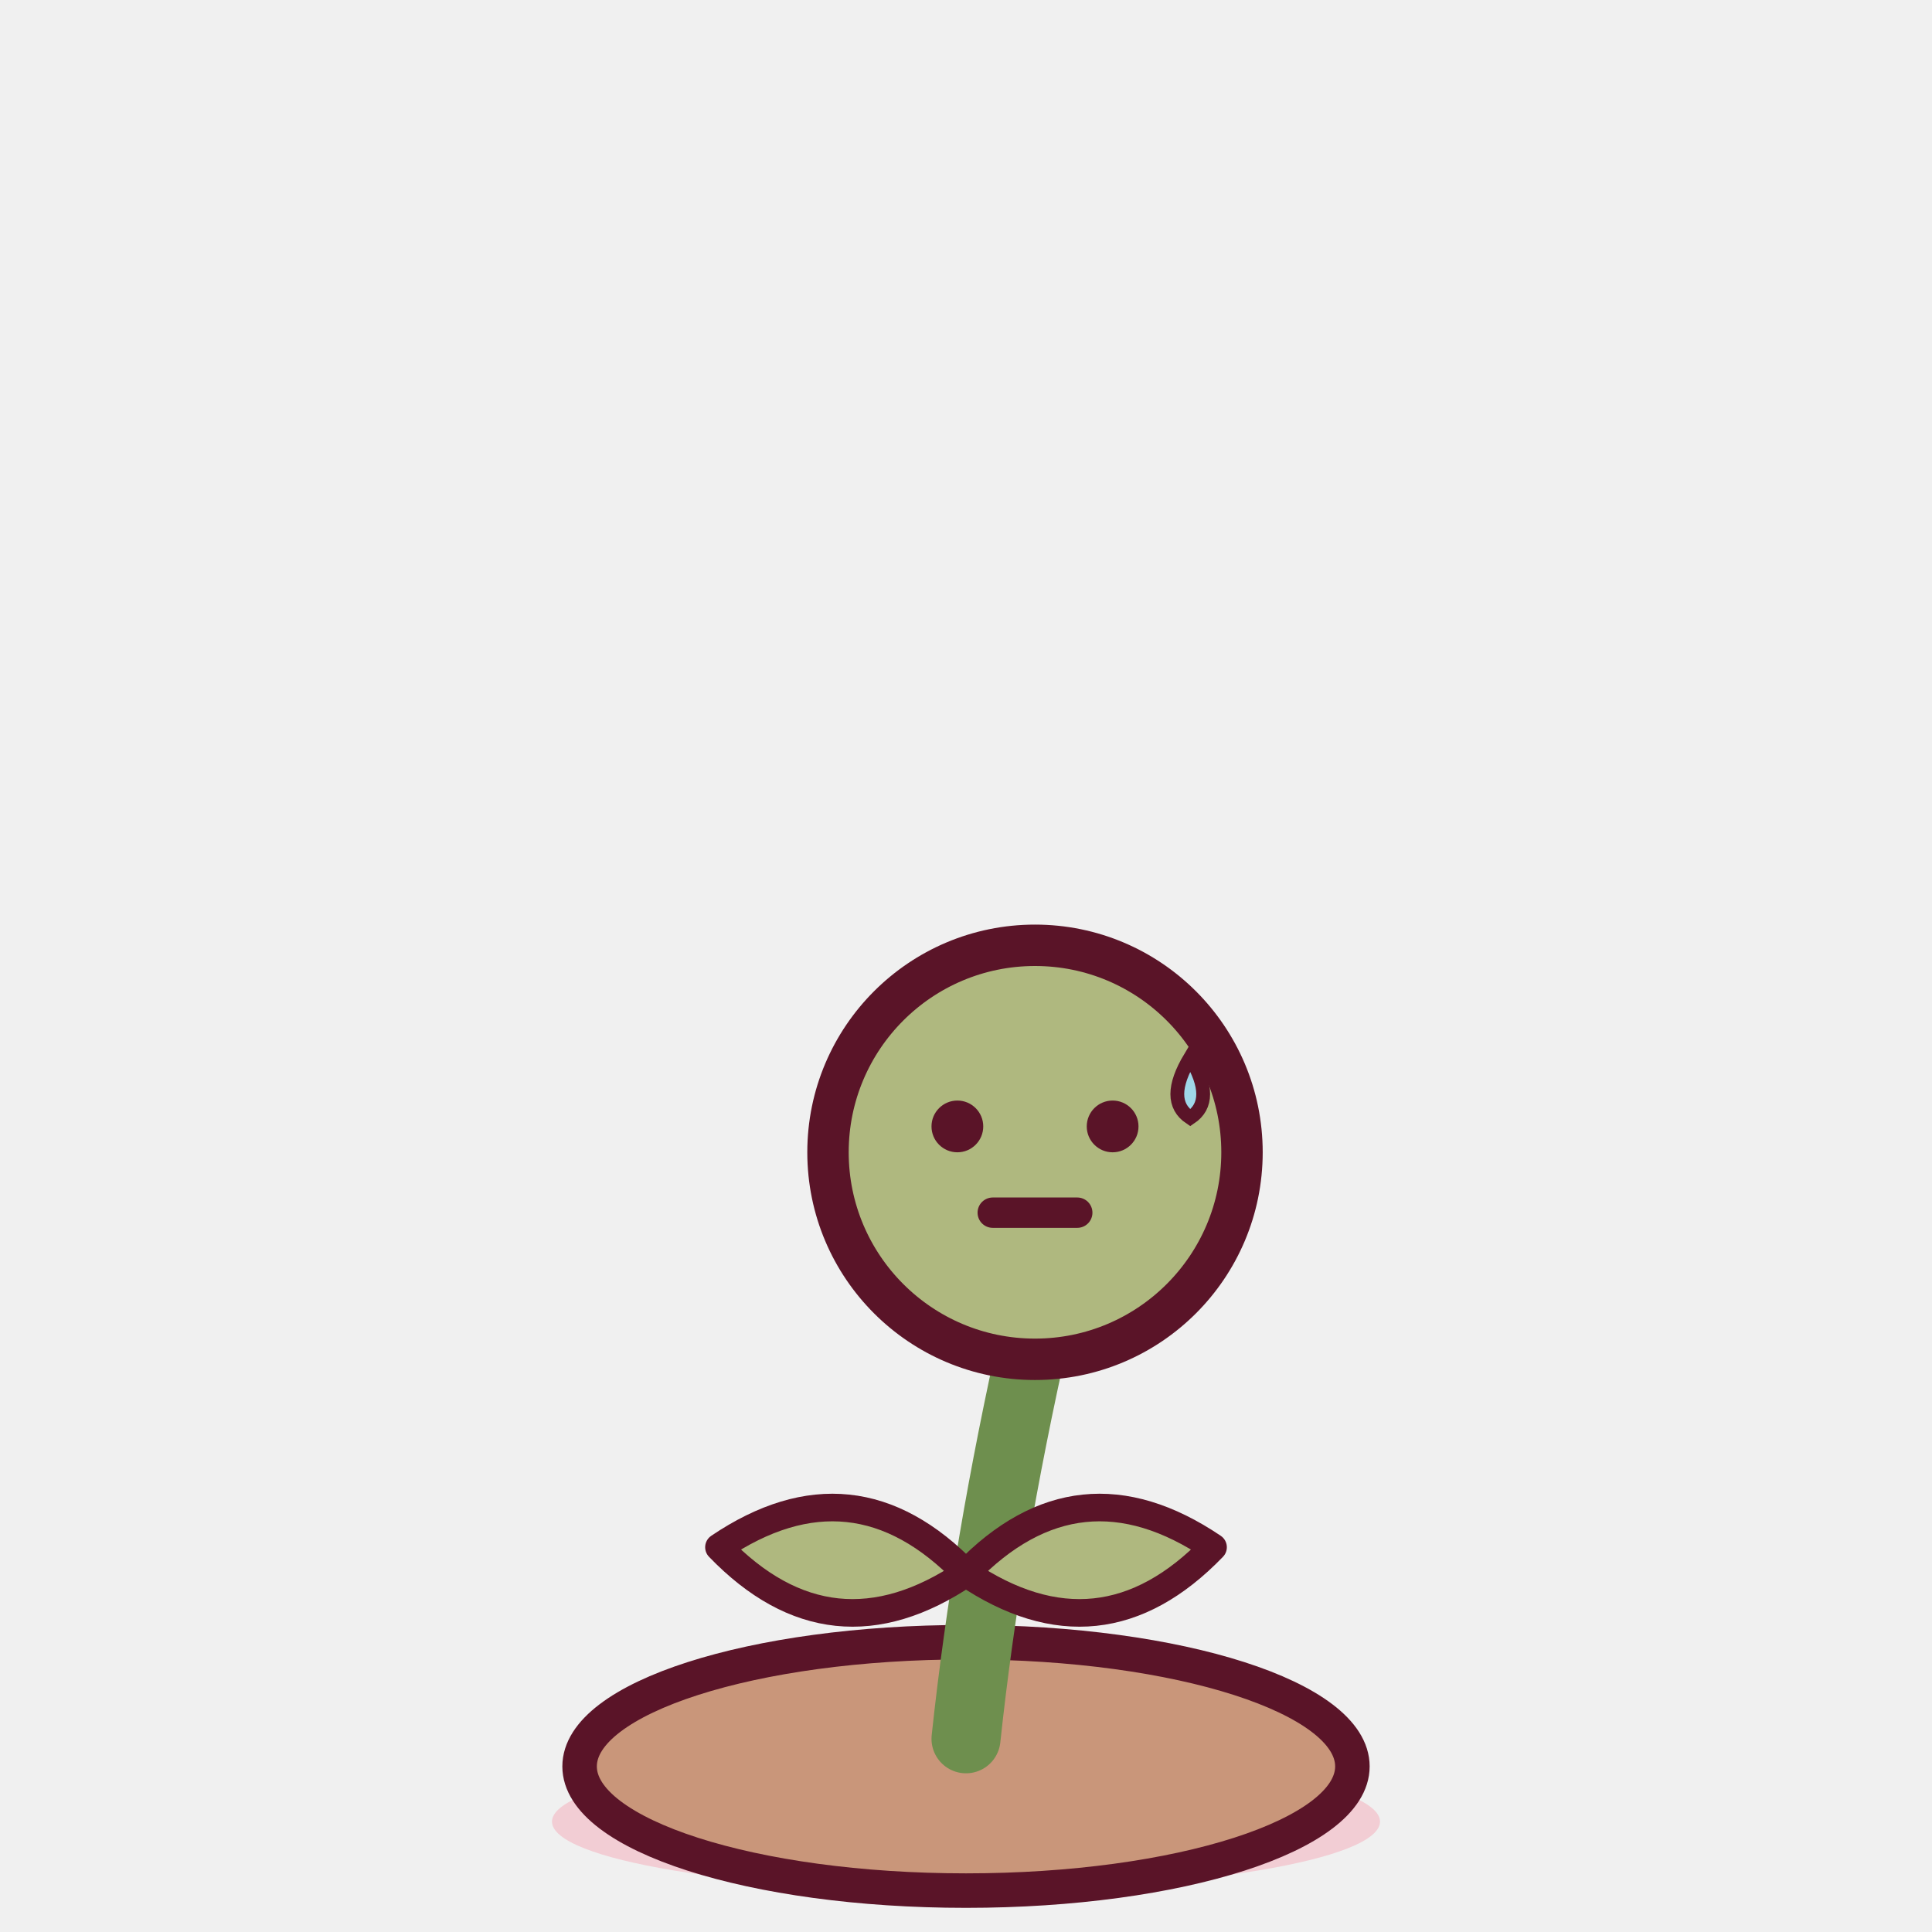
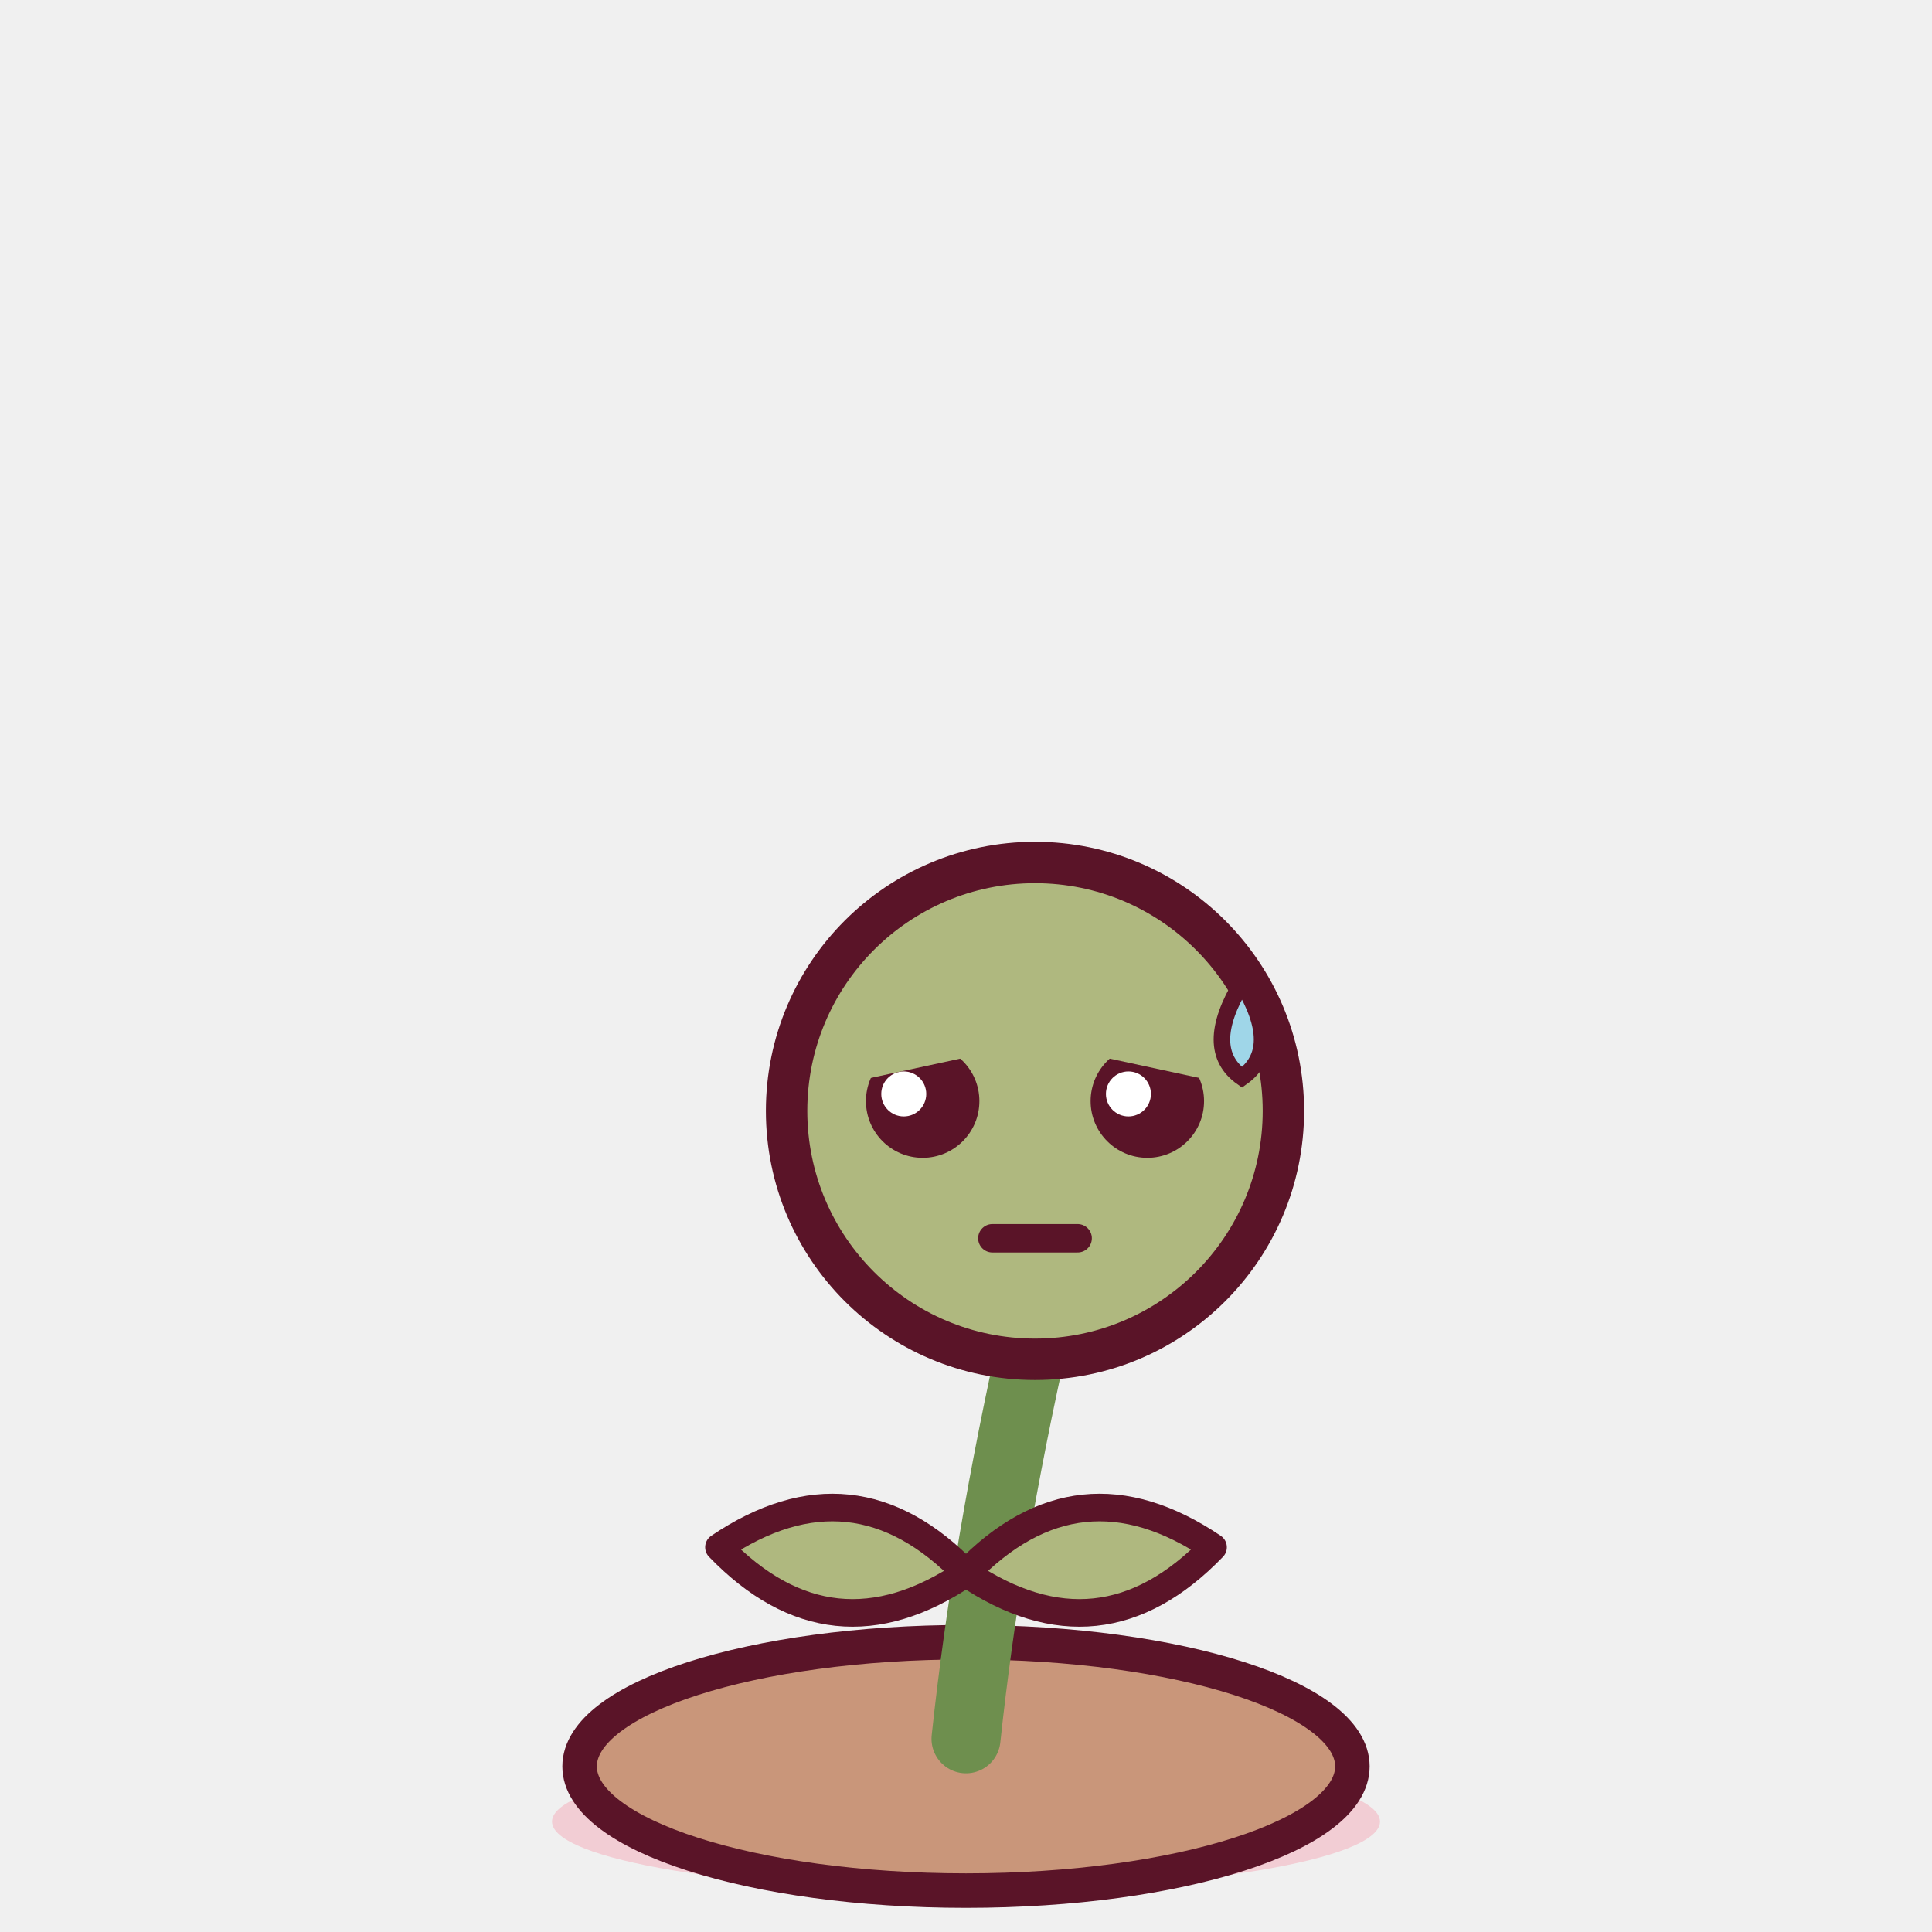
<svg xmlns="http://www.w3.org/2000/svg" viewBox="-10 0 140 140">
  <ellipse cx="60" cy="132" rx="30" ry="5" fill="#F2CDD4" />
  <ellipse cx="60" cy="128" rx="28" ry="9" fill="#C9967A" stroke="#5A1428" stroke-width="2.5" />
  <path d="M60 126 Q61.5 112 65 96.5" stroke="#6E8F4E" stroke-width="5" fill="none" stroke-linecap="round" />
  <path d="M0 0 Q9 -7.56 18 0 Q9 7.56 0 0 Z" transform="translate(60 114) rotate(186)" fill="#AFB87F" stroke="#5A1428" stroke-width="2" stroke-linejoin="round" />
  <path d="M0 0 Q9 -7.56 18 0 Q9 7.56 0 0 Z" transform="translate(60 114) rotate(-6)" fill="#AFB87F" stroke="#5A1428" stroke-width="2" stroke-linejoin="round" />
-   <circle cx="65" cy="83.5" r="15" fill="#AFB87F" stroke="#5A1428" stroke-width="3" />
-   <circle cx="59.375" cy="81.625" r="1.875" fill="#5A1428" />
-   <circle cx="70.625" cy="81.625" r="1.875" fill="#5A1428" />
-   <path d="M61.938 87.875 L68.062 87.875" stroke="#5A1428" stroke-width="2.2" fill="none" stroke-linecap="round" />
-   <path d="M76.25 76.625 q1.875 3.125 0 4.375 q-1.875 -1.25 0 -4.375 z" fill="#9FD6E8" stroke="#5A1428" stroke-width="1" />
+   <circle cx="65" cy="80.5" r="18" fill="#AFB87F" stroke="#5A1428" stroke-width="3" />
+   <ellipse cx="56.86" cy="79.79" rx="4.11" ry="4.11" fill="#5A1428" />
+   <circle cx="55.49" cy="79.27" r="1.63" fill="#FFFFFF" />
+   <path d="M62 73.36 L51.71 73.36 L51.71 78.41 L62 76.19 Z" fill="#AFB87F" />
+   <ellipse cx="73.14" cy="79.79" rx="4.11" ry="4.11" fill="#5A1428" />
+   <circle cx="71.77" cy="79.27" r="1.63" fill="#FFFFFF" />
+   <path d="M68 73.36 L78.29 73.36 L78.29 78.41 L68 76.19 Z" fill="#AFB87F" />
+   <path d="M61.91 89.73 L68.09 89.73" stroke="#5A1428" stroke-width="2.06" fill="none" stroke-linecap="round" />
+   <path d="M80 71.21 q2.91 4.8 0 6.86 q-2.91 -2.06 0 -6.86 z" fill="#9FD6E8" stroke="#5A1428" stroke-width="1.2" />
</svg>
